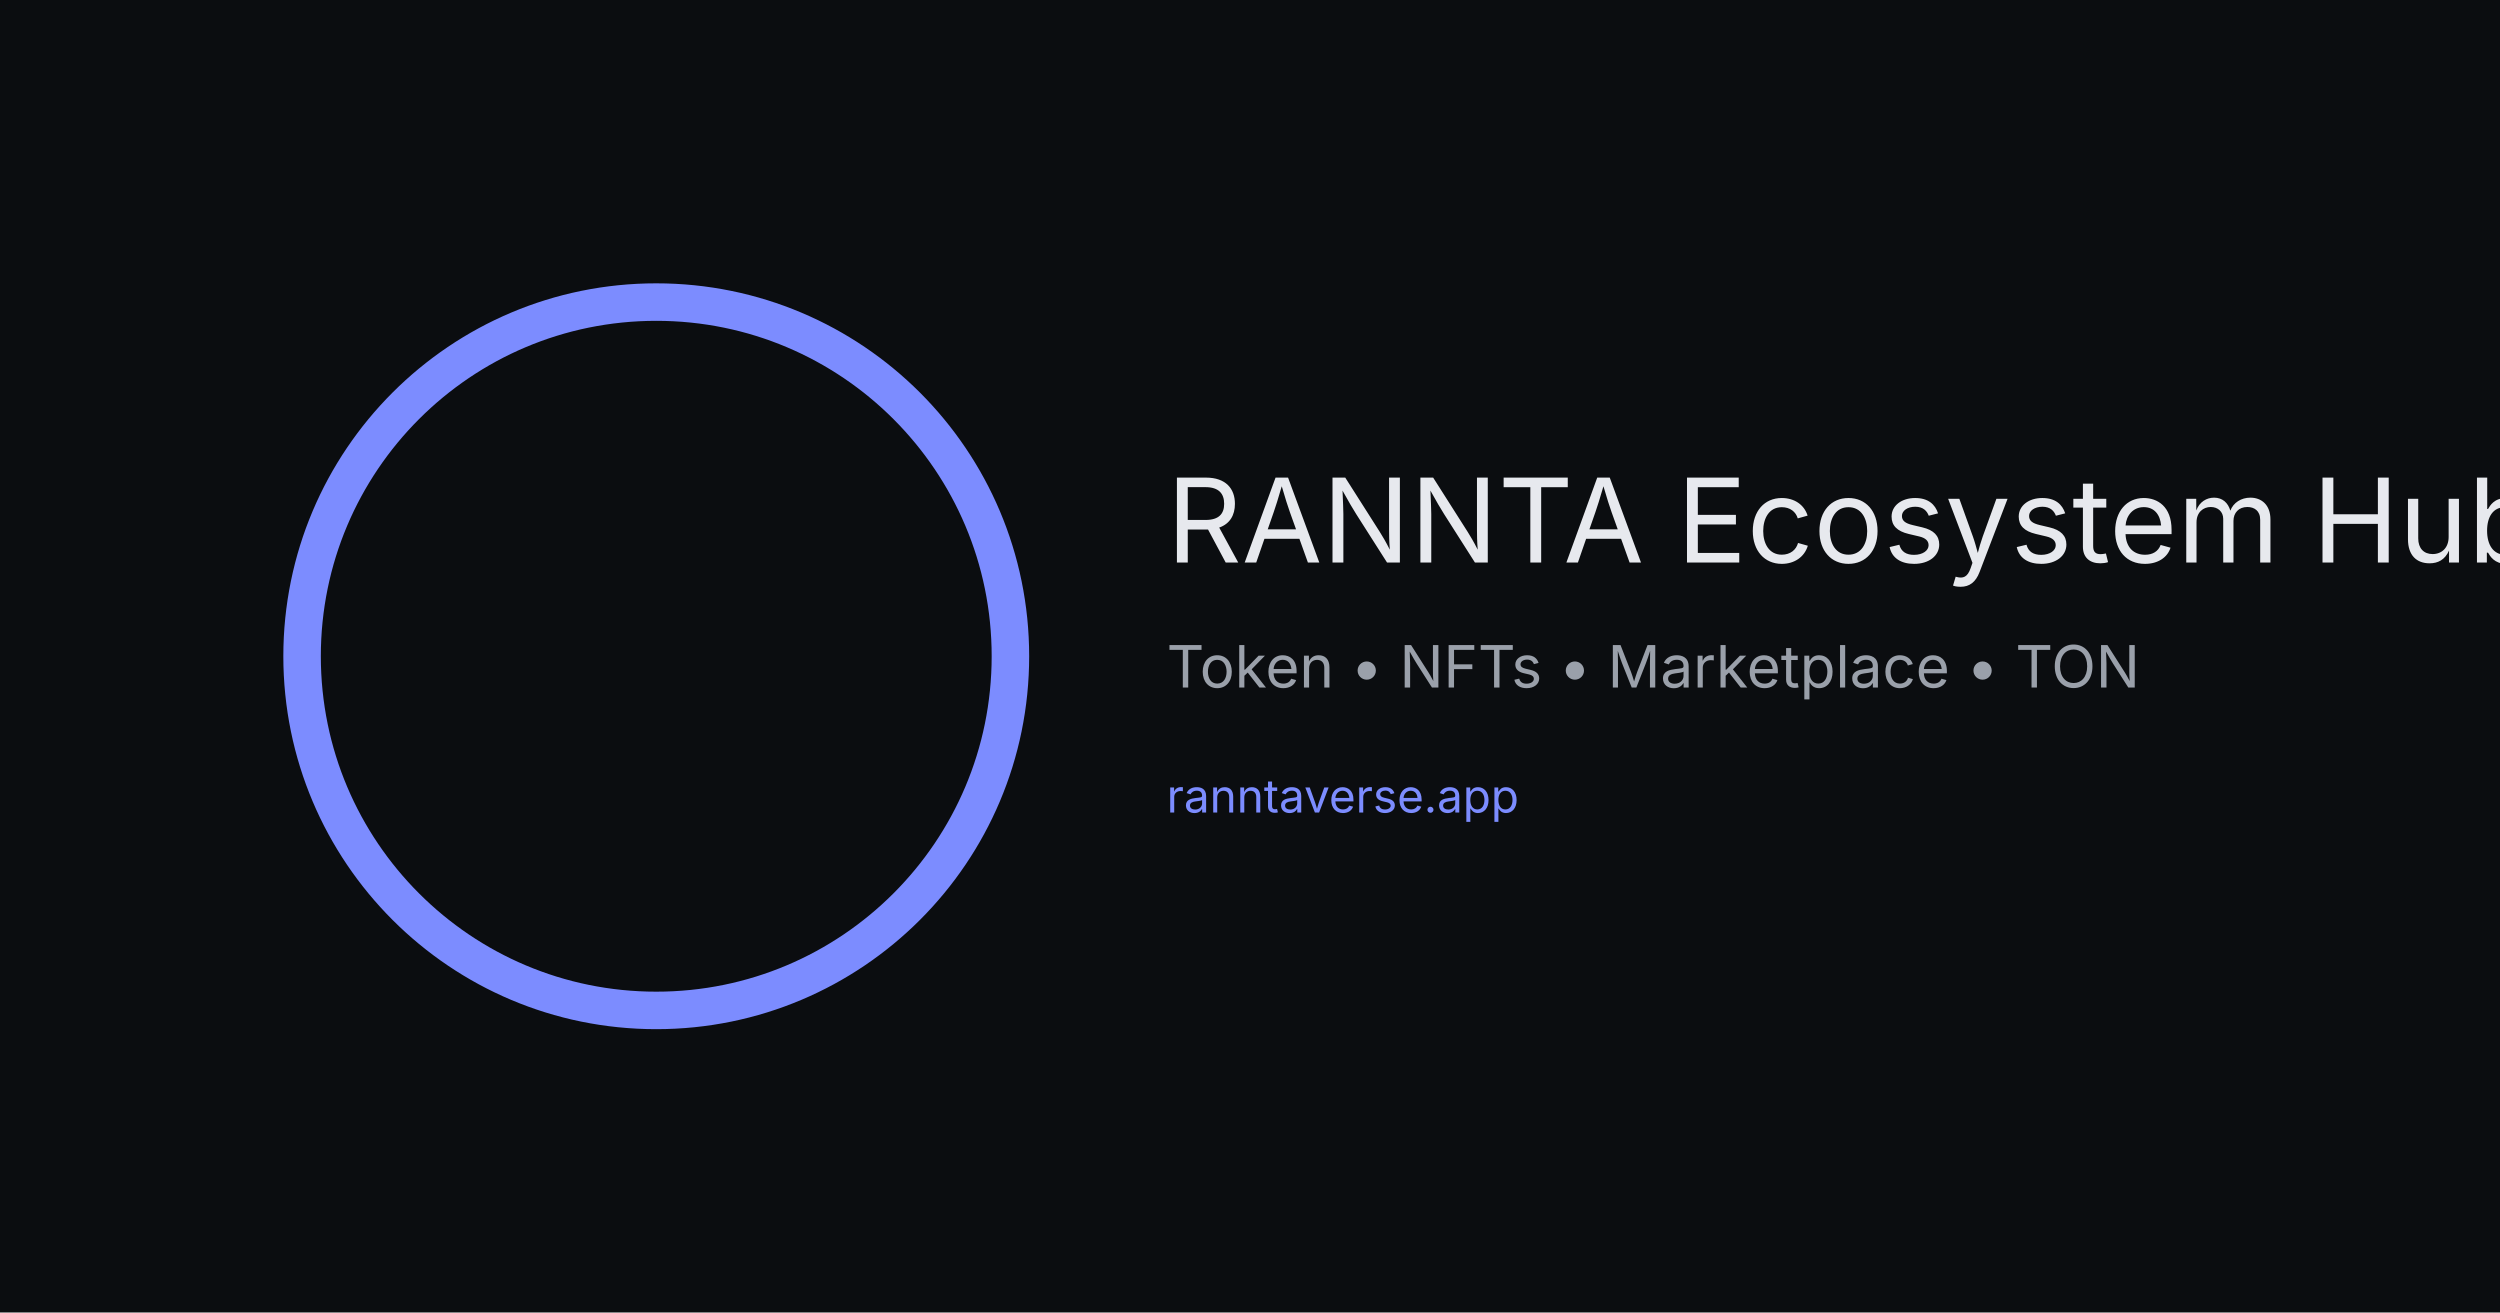
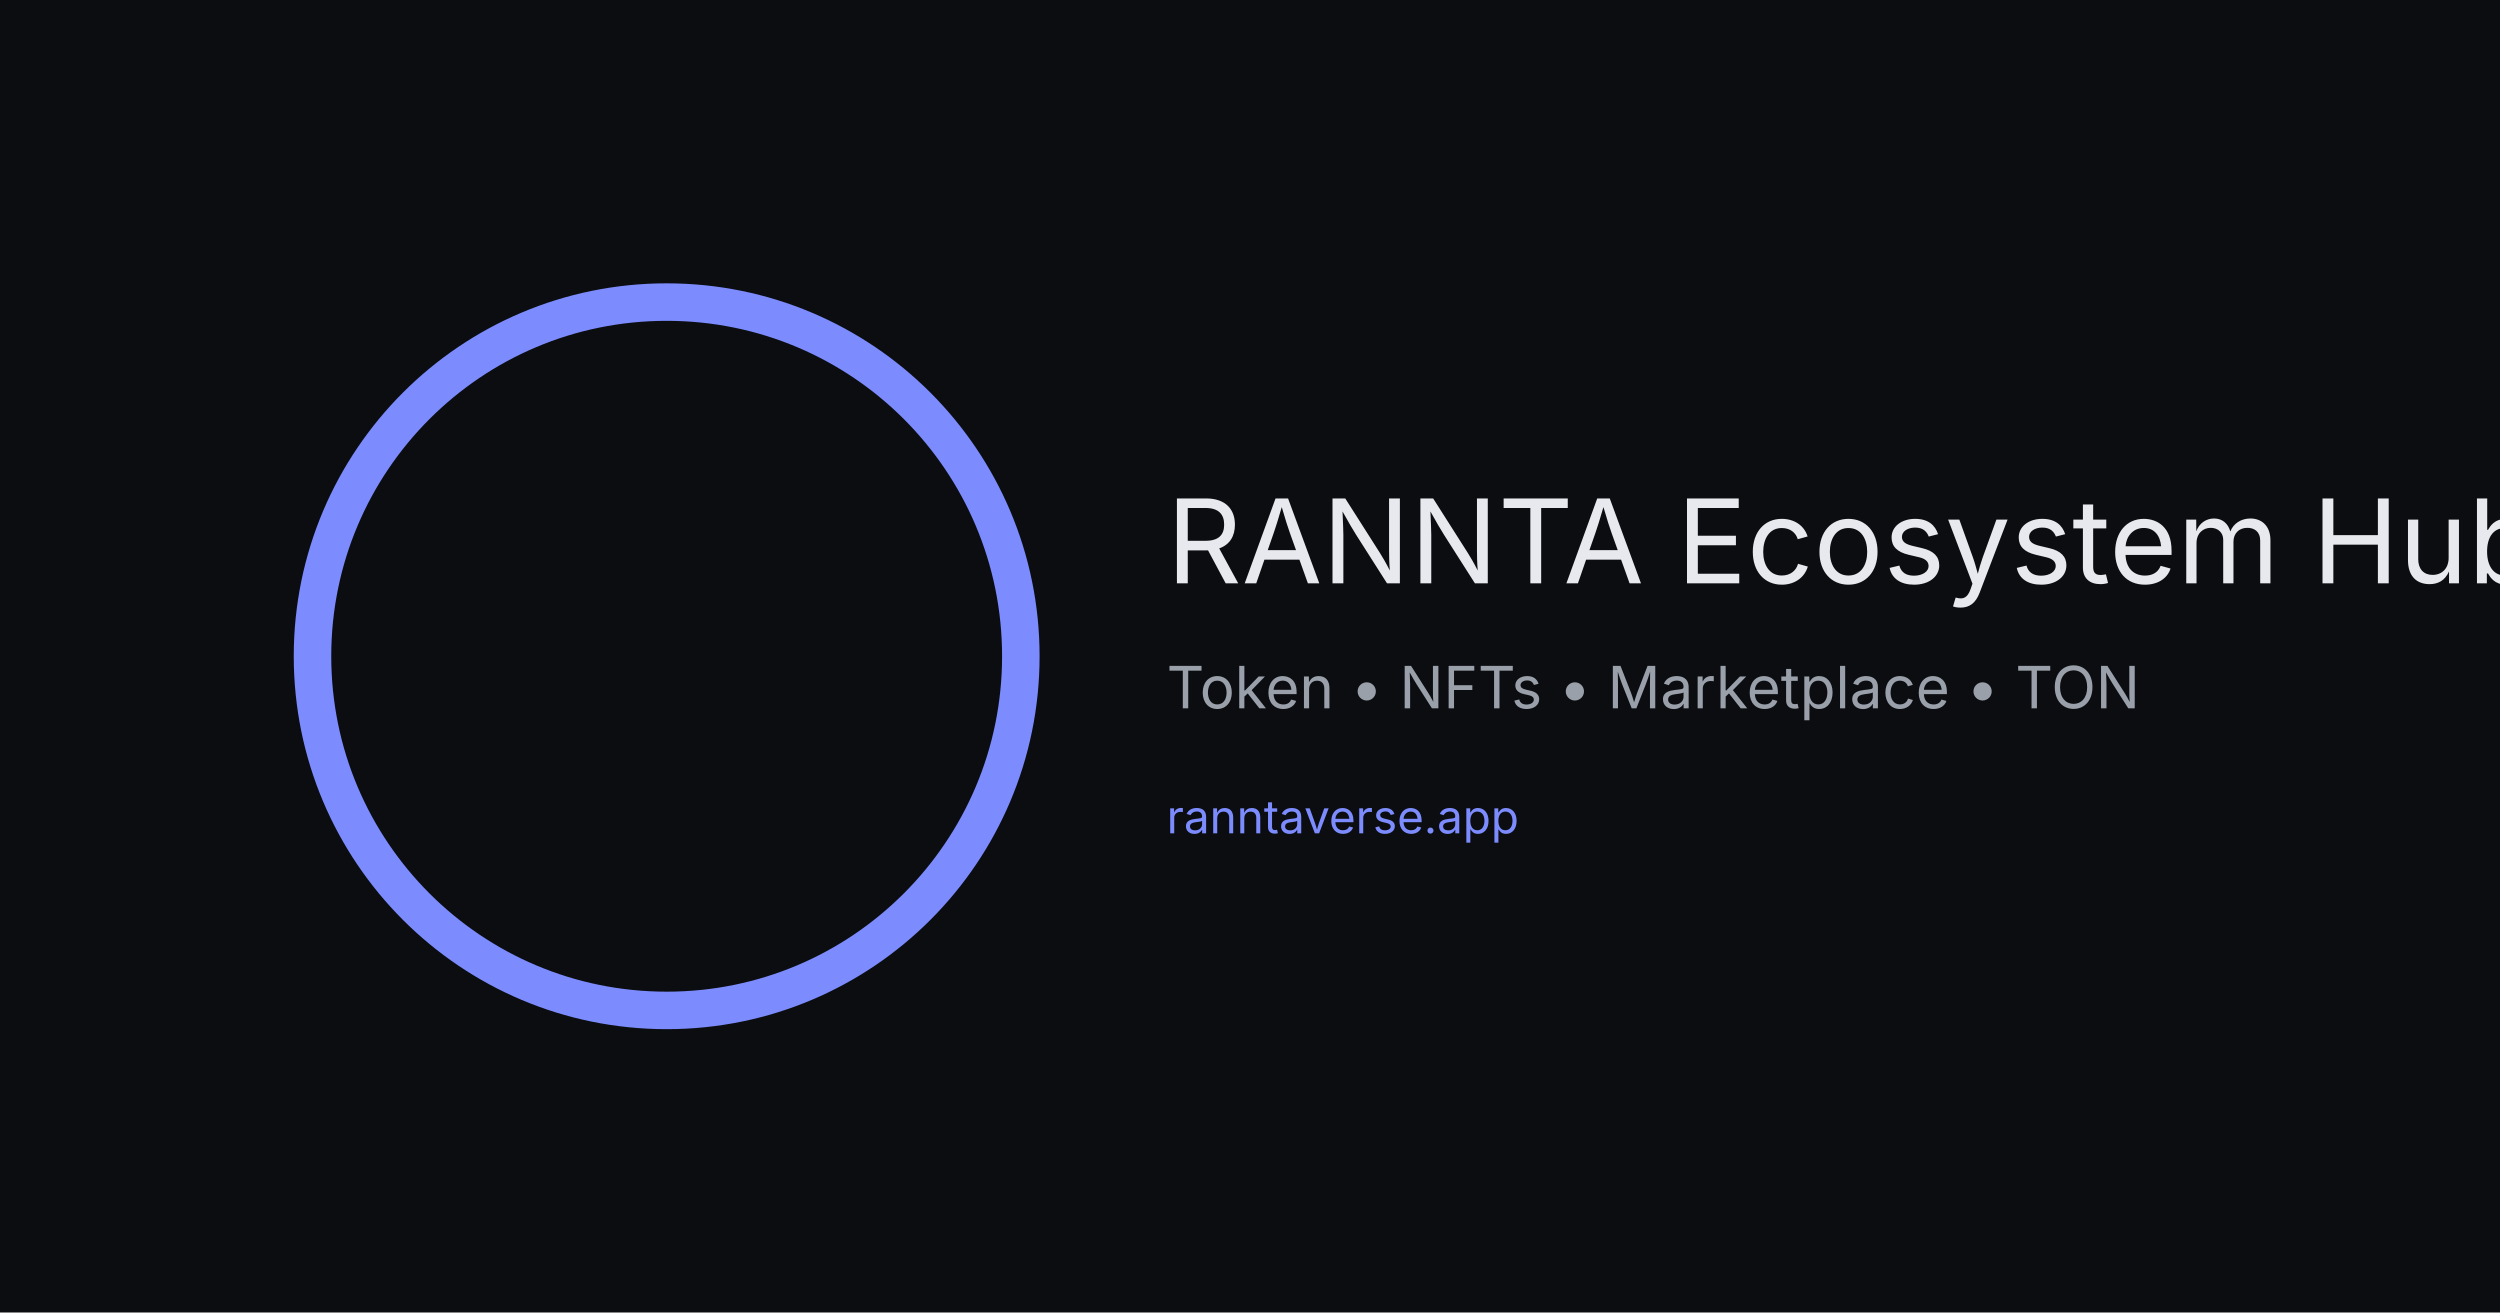
<svg xmlns="http://www.w3.org/2000/svg" width="1200" height="630" viewBox="0 0 1200 630">
  <rect width="1200" height="630" fill="#0b0d10" />
-   <circle cx="315" cy="315" r="170" fill="none" stroke="#7c8cff" stroke-width="18" />
-   <text x="560" y="270" fill="#e7e9ee" font-size="56" font-family="Inter, system-ui, -apple-system, Segoe UI, Roboto, Arial, sans-serif">
+   <circle cx="320" cy="315" r="170" fill="none" stroke="#7c8cff" stroke-width="18" />
+   <text x="560" y="280" fill="#e7e9ee" font-size="56" font-family="Inter, system-ui, -apple-system, Segoe UI, Roboto, Arial, sans-serif">
    RANNTA Ecosystem Hub
  </text>
-   <text x="560" y="330" fill="#9aa0aa" font-size="28" font-family="Inter, system-ui, -apple-system, Segoe UI, Roboto, Arial, sans-serif">
+   <text x="560" y="340" fill="#9aa0aa" font-size="28" font-family="Inter, system-ui, -apple-system, Segoe UI, Roboto, Arial, sans-serif">
    Token • NFTs • Marketplace • TON
  </text>
-   <text x="560" y="390" fill="#7c8cff" font-size="22" font-family="Inter, system-ui, -apple-system, Segoe UI, Roboto, Arial, sans-serif">
+   <text x="560" y="400" fill="#7c8cff" font-size="22" font-family="Inter, system-ui, -apple-system, Segoe UI, Roboto, Arial, sans-serif">
    ranntaverse.app
  </text>
</svg>
